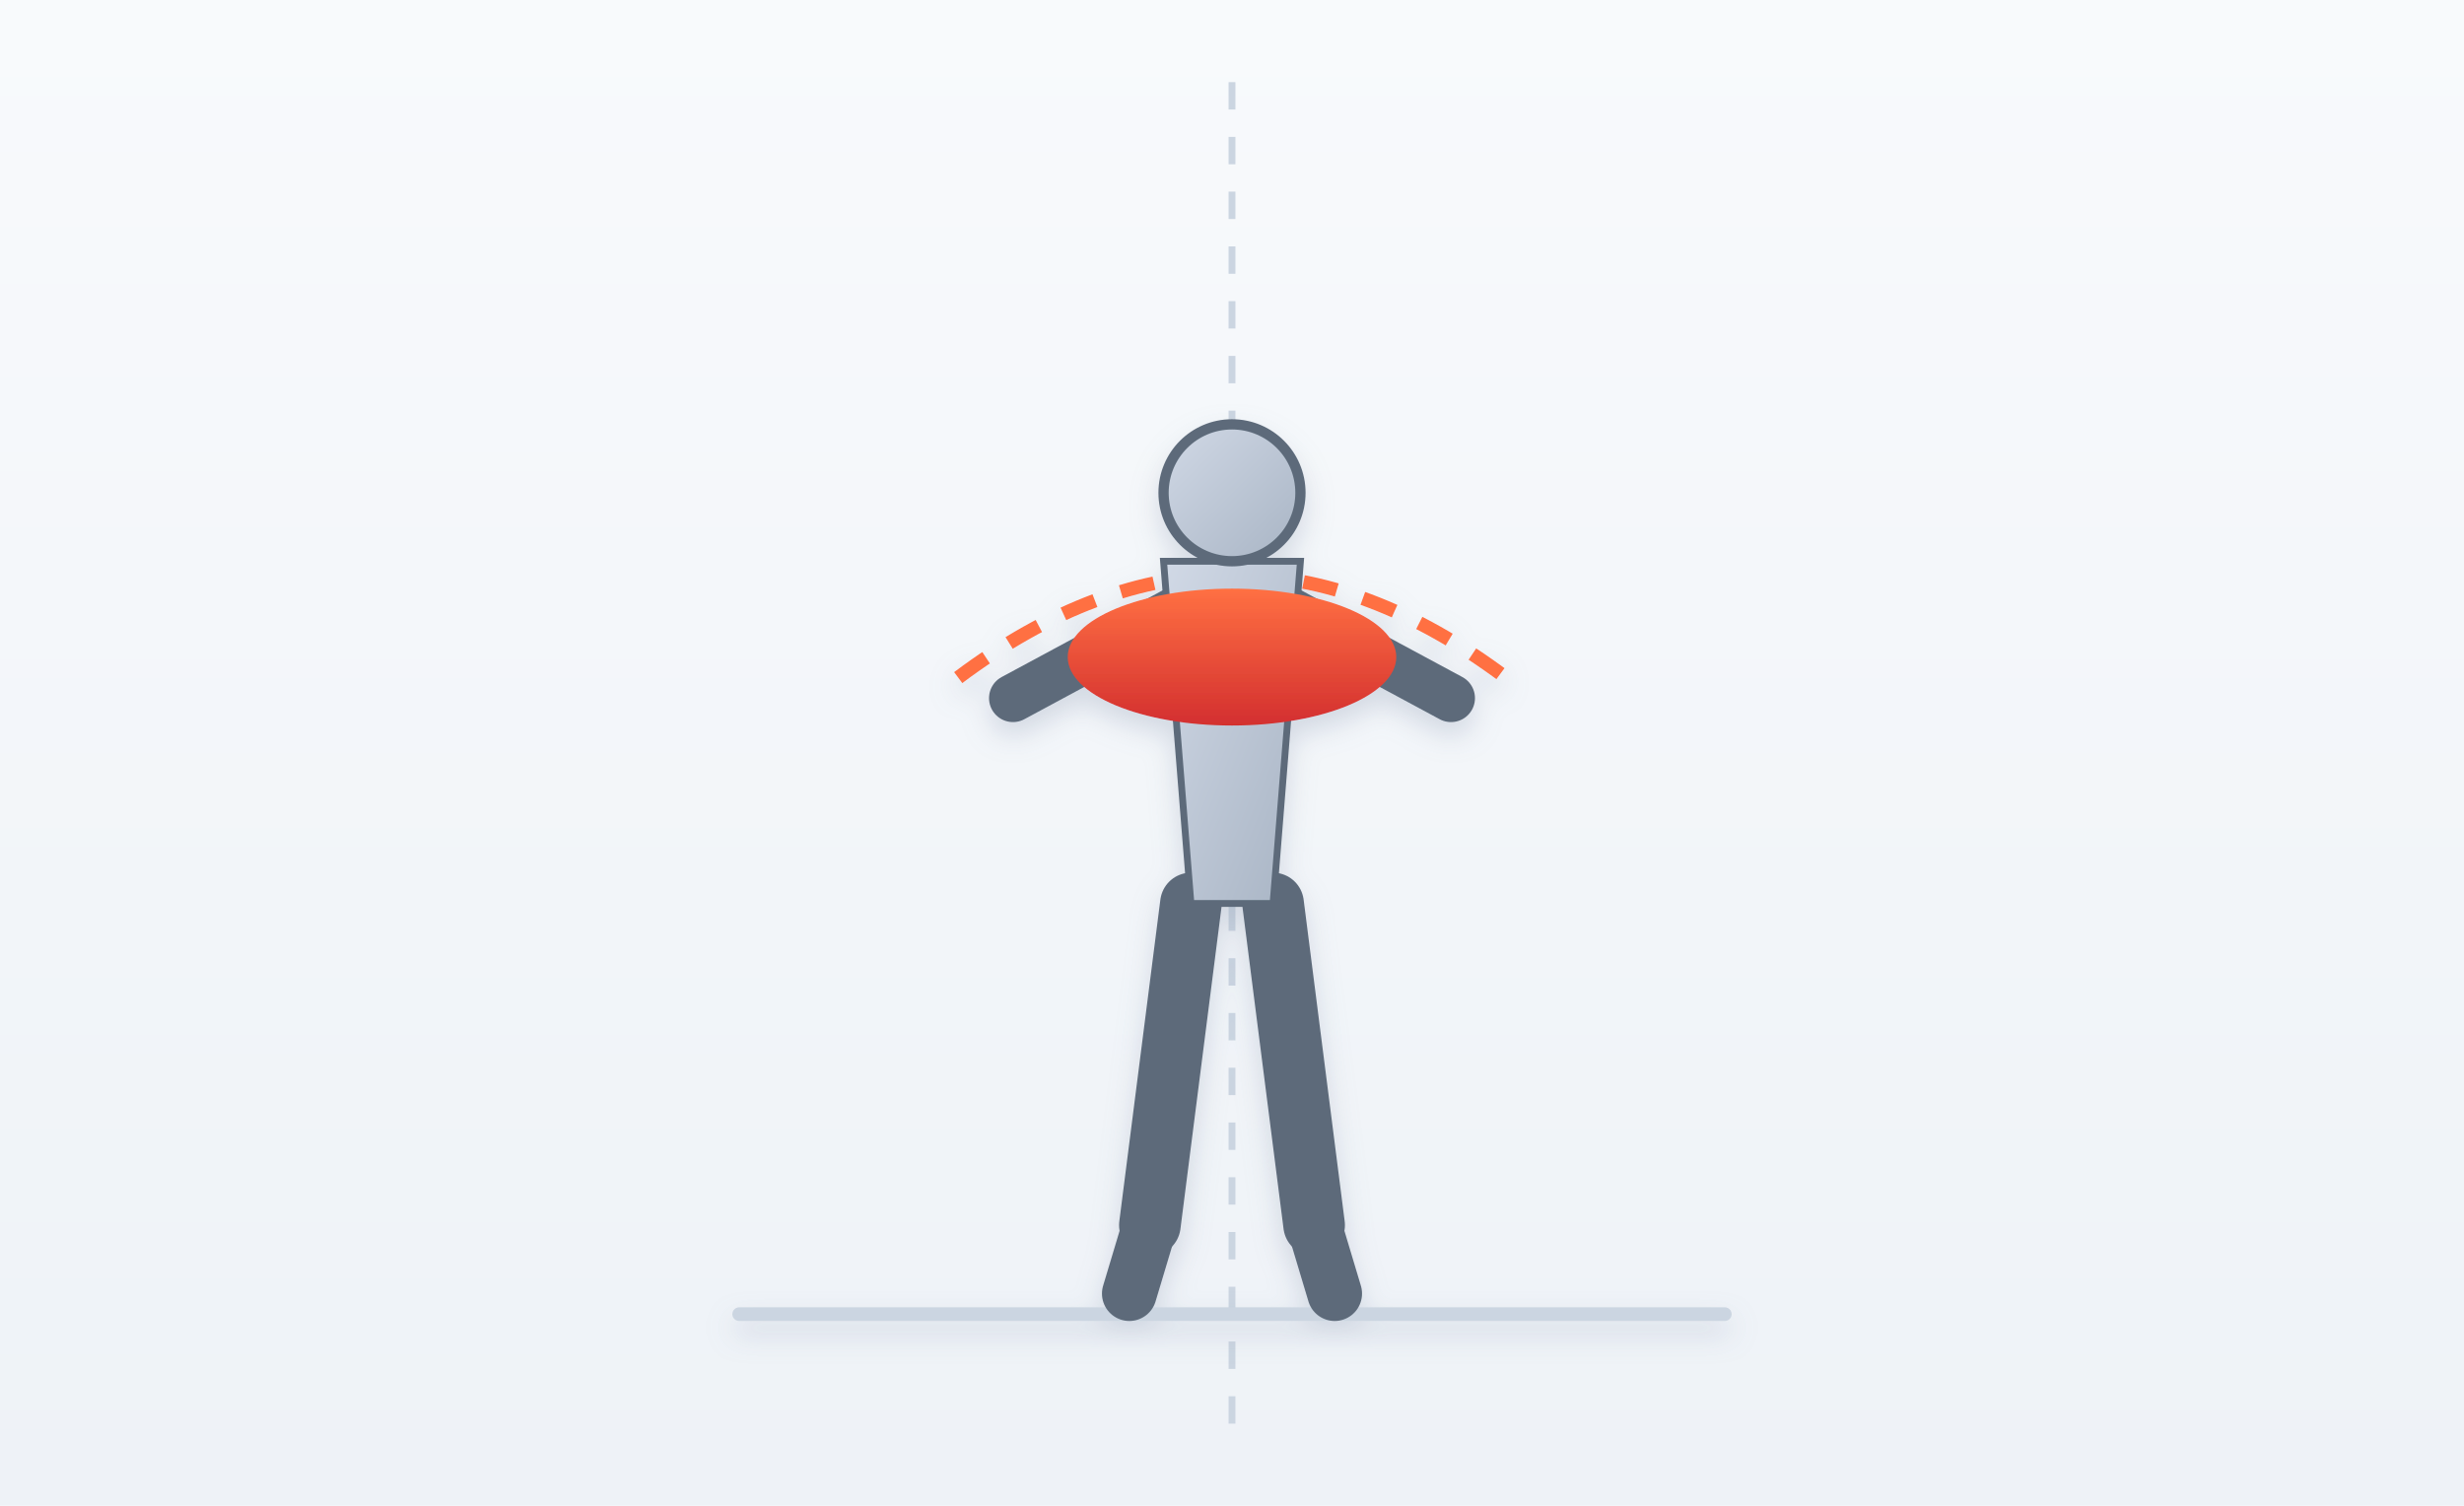
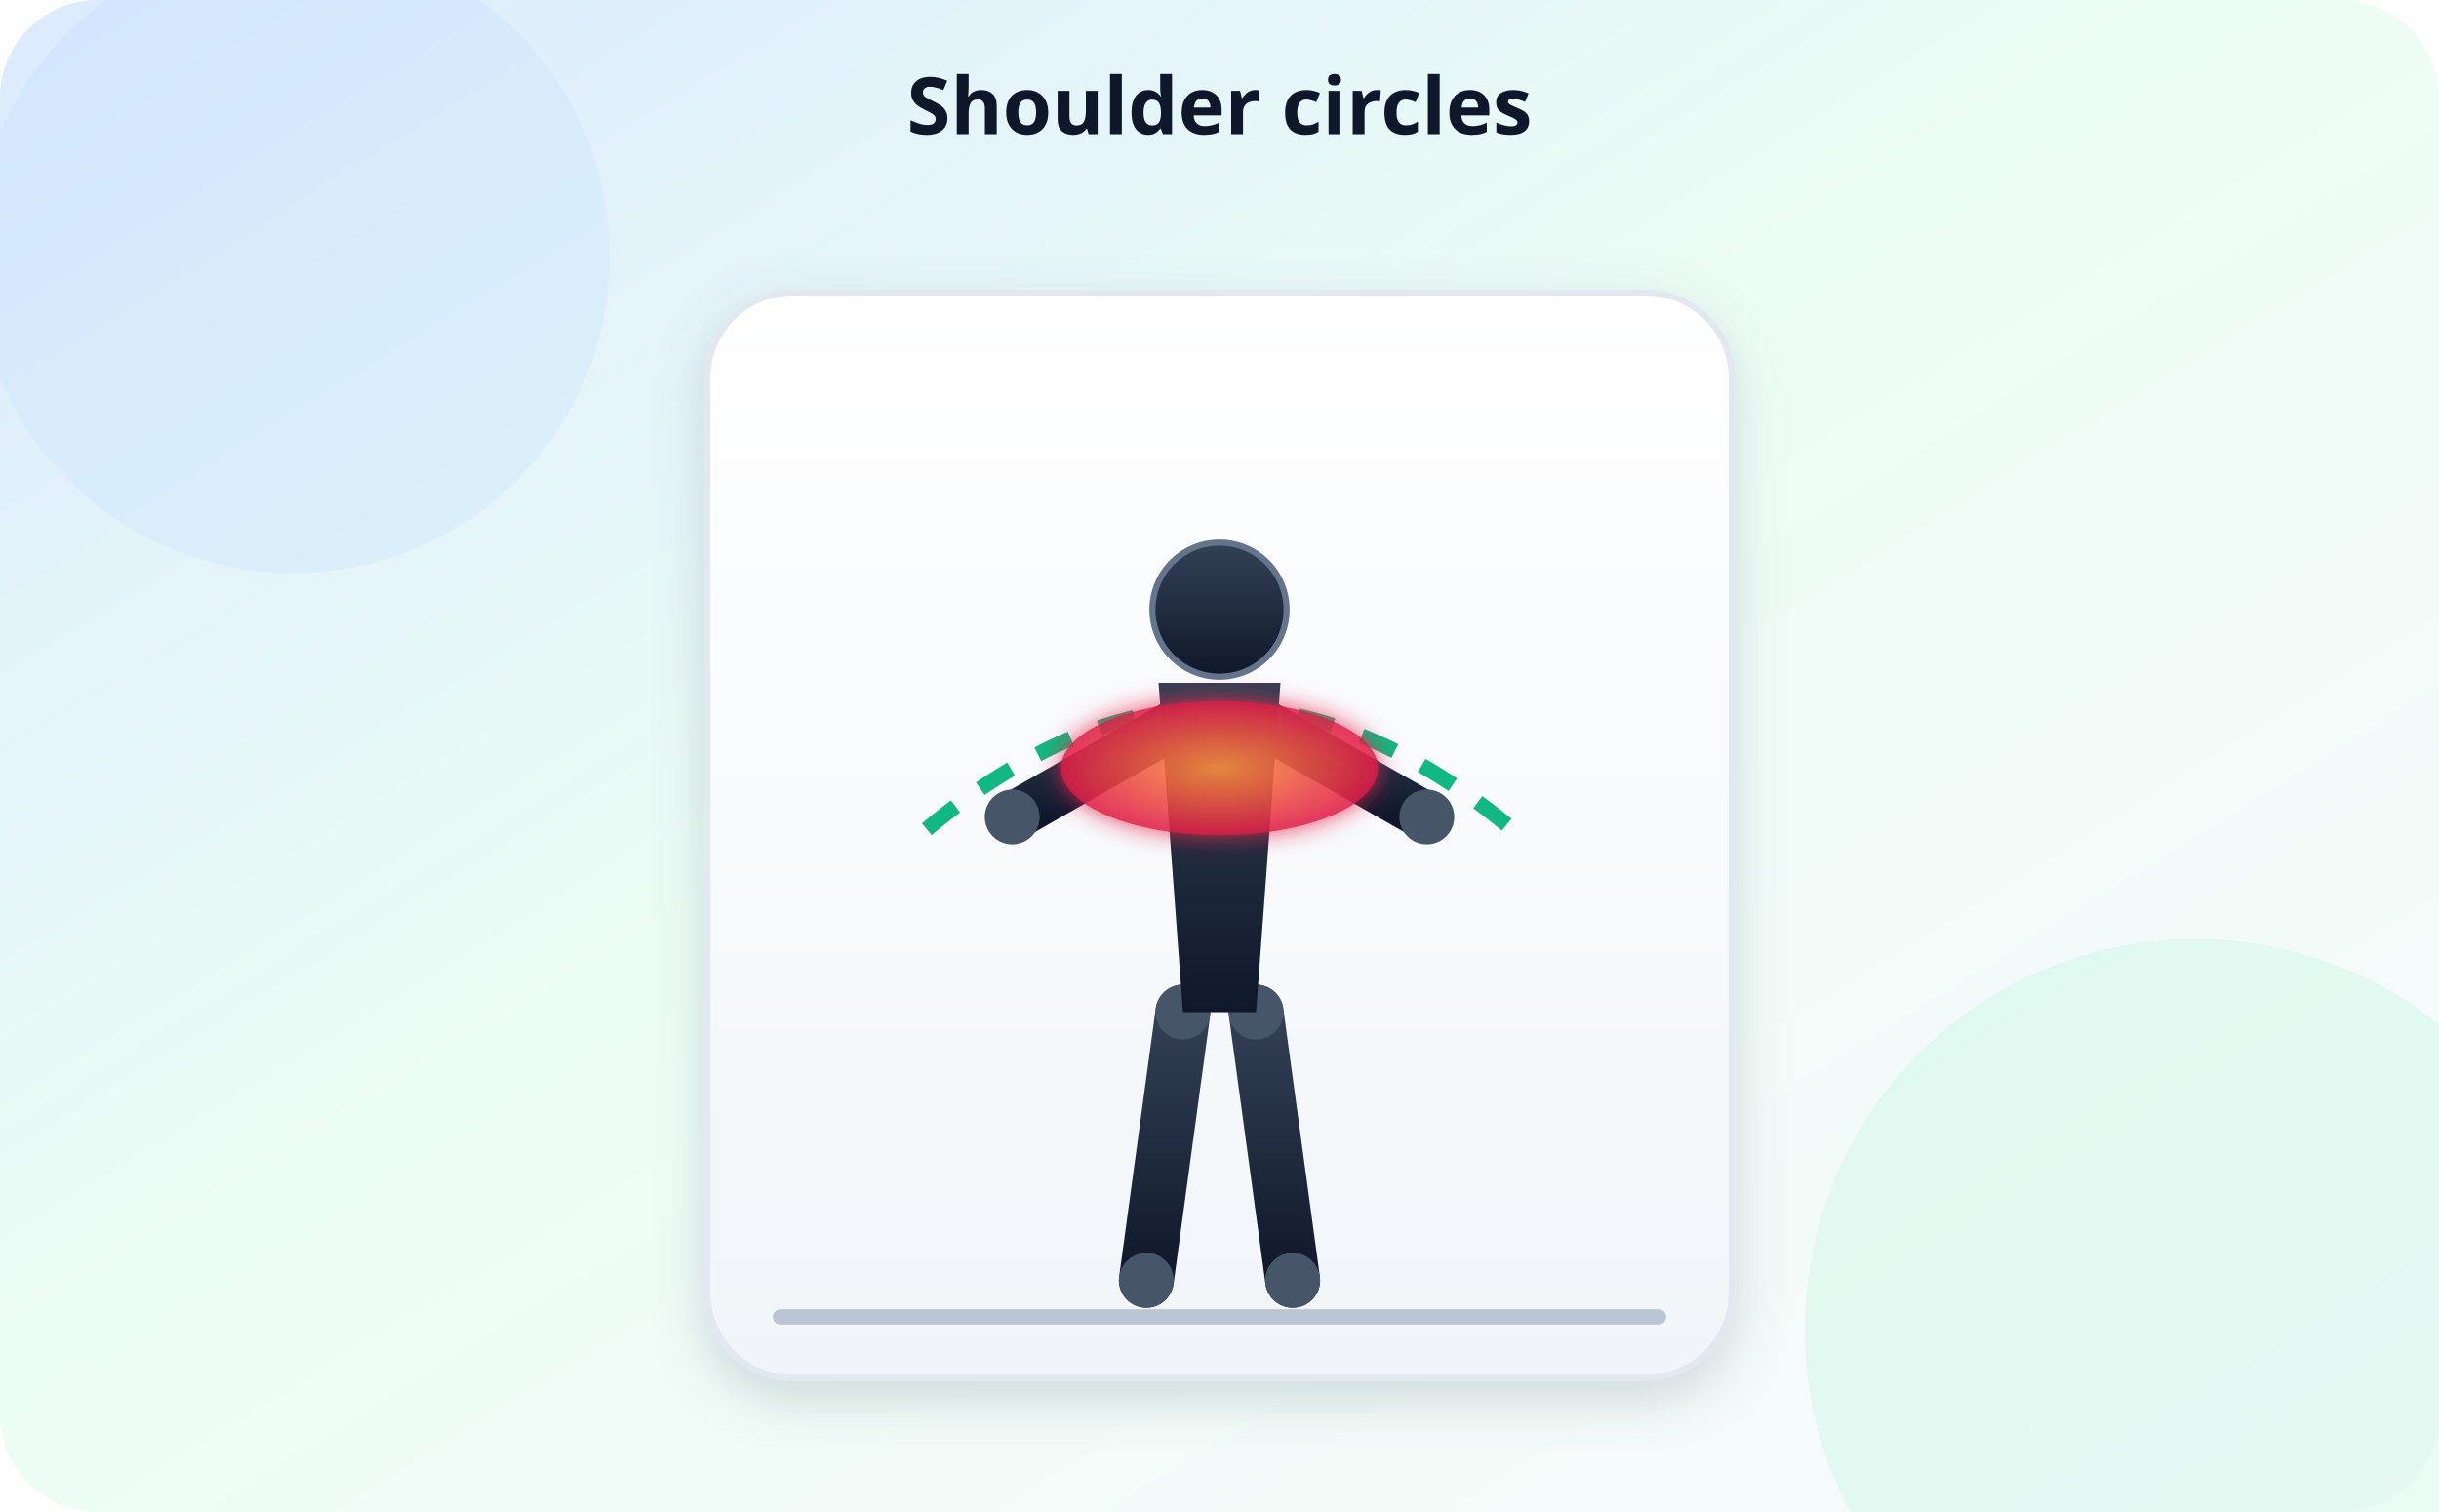
- <svg xmlns="http://www.w3.org/2000/svg" viewBox="0 0 360 220" role="img" aria-label="Shoulder rotation">
+ <svg xmlns="http://www.w3.org/2000/svg" viewBox="0 0 400 248" role="img" aria-label="Shoulder circles">
  <defs>
-     <linearGradient id="bg" x1="0" y1="0" x2="0" y2="1">
-       <stop offset="0%" stop-color="#f8fafc" />
-       <stop offset="100%" stop-color="#eef2f7" />
+     <linearGradient id="shoulder-rotation-bg" x1="0" y1="0" x2="1" y2="1">
+       <stop offset="0%" stop-color="#dbeafe" />
+       <stop offset="45%" stop-color="#ecfdf5" />
+       <stop offset="100%" stop-color="#f8fafc" />
    </linearGradient>
-     <linearGradient id="skin" x1="0" y1="0" x2="1" y2="1">
-       <stop offset="0%" stop-color="#d1d9e6" />
-       <stop offset="100%" stop-color="#a8b4c4" />
+     <linearGradient id="shoulder-rotation-card" x1="0" y1="0" x2="0" y2="1">
+       <stop offset="0%" stop-color="#ffffff" />
+       <stop offset="100%" stop-color="#f1f5f9" />
    </linearGradient>
-     <linearGradient id="muscle" x1="0" y1="0" x2="0" y2="1">
-       <stop offset="0%" stop-color="#ff7043" />
-       <stop offset="100%" stop-color="#d32f2f" />
+     <linearGradient id="shoulder-rotation-body" x1="0" y1="0" x2="0" y2="1">
+       <stop offset="0%" stop-color="#334155" />
+       <stop offset="100%" stop-color="#0f172a" />
    </linearGradient>
-     <filter id="soft" x="-20%" y="-20%" width="140%" height="140%">
-       <feDropShadow dx="0" dy="2" stdDeviation="2" flood-color="#94a3b8" flood-opacity="0.35" />
+     <radialGradient id="shoulder-rotation-muscle" cx="50%" cy="50%" r="50%">
+       <stop offset="0%" stop-color="#fb923c" />
+       <stop offset="100%" stop-color="#e11d48" />
+     </radialGradient>
+     <filter id="shoulder-rotation-shadow" x="-25%" y="-25%" width="150%" height="150%">
+       <feDropShadow dx="0" dy="3" stdDeviation="4" flood-color="#64748b" flood-opacity="0.25" />
    </filter>
-     <marker id="arrow" markerWidth="8" markerHeight="8" refX="6" refY="3" orient="auto">
-       <path d="M0,0 L6,3 L0,6 Z" fill="#94a3b8" />
+     <filter id="shoulder-rotation-glow" x="-40%" y="-40%" width="180%" height="180%">
+       <feGaussianBlur stdDeviation="2" result="b" />
+       <feMerge>
+         <feMergeNode in="b" />
+         <feMergeNode in="SourceGraphic" />
+       </feMerge>
+     </filter>
+     <marker id="shoulder-rotation-arrow" markerWidth="7" markerHeight="7" refX="5" refY="3.5" orient="auto">
+       <path d="M0,0 L7,3.5 L0,7 Z" fill="#10b981" />
    </marker>
  </defs>
-   <rect width="360" height="220" fill="url(#bg)" />
-   <line x1="180" y1="12" x2="180" y2="208" stroke="#cbd5e1" stroke-width="1" stroke-dasharray="4 4" />
-   <g transform="translate(100, 24)" filter="url(#soft)">
-     <line x1="8" y1="168" x2="152" y2="168" stroke="#cbd5e1" stroke-width="2" stroke-linecap="round" />
-     <path d="M40 75 Q80 45 120 75" fill="none" stroke="#ff7043" stroke-width="2" stroke-dasharray="5 4" />
-     <line x1="74" y1="64" x2="48" y2="78" stroke="#5d6b7a" stroke-width="7" stroke-linecap="round" />
-     <line x1="86" y1="64" x2="112" y2="78" stroke="#5d6b7a" stroke-width="7" stroke-linecap="round" />
-     <line x1="74" y1="108" x2="68" y2="155" stroke="#5d6b7a" stroke-width="9" stroke-linecap="round" />
-     <line x1="86" y1="108" x2="92" y2="155" stroke="#5d6b7a" stroke-width="9" stroke-linecap="round" />
-     <line x1="68" y1="155" x2="65" y2="165" stroke="#5d6b7a" stroke-width="8" stroke-linecap="round" />
-     <line x1="92" y1="155" x2="95" y2="165" stroke="#5d6b7a" stroke-width="8" stroke-linecap="round" />
-     <path d="M70 58 L74 108 L86 108 L90 58 Z" fill="url(#skin)" stroke="#5d6b7a" />
-     <circle cx="80" cy="48" r="10" fill="url(#skin)" stroke="#5d6b7a" stroke-width="1.5" />
-     <ellipse cx="80" cy="72" rx="24" ry="10" fill="url(#muscle)" transform="rotate(0 80 72)" />
+   <rect width="400" height="248" fill="url(#shoulder-rotation-bg)" rx="16" />
+   <circle cx="48" cy="42" r="52" fill="#93c5fd" opacity="0.12" />
+   <circle cx="360" cy="218" r="64" fill="#6ee7b7" opacity="0.14" />
+   <text x="200" y="22" text-anchor="middle" font-family="system-ui,sans-serif" font-size="13" font-weight="700" fill="#0f172a">Shoulder circles</text>
+   <g transform="translate(116, 48)">
+     <rect x="0" y="0" width="168" height="178" rx="14" fill="url(#shoulder-rotation-card)" filter="url(#shoulder-rotation-shadow)" stroke="#e2e8f0" stroke-width="1" />
+     <line x1="12" y1="168" x2="156" y2="168" stroke="#94a3b8" stroke-width="2.5" stroke-linecap="round" opacity="0.6" />
+     <path d="M36 88 Q84 48 132 88" fill="none" stroke="#10b981" stroke-width="2.5" stroke-dasharray="6 5" />
+     <line x1="78" y1="70" x2="50" y2="86" stroke="url(#shoulder-rotation-body)" stroke-width="8" stroke-linecap="round" />
+     <circle cx="78" cy="70" r="4.5" fill="#475569" />
+     <circle cx="50" cy="86" r="4.5" fill="#475569" />
+     <line x1="90" y1="70" x2="118" y2="86" stroke="url(#shoulder-rotation-body)" stroke-width="8" stroke-linecap="round" />
+     <circle cx="90" cy="70" r="4.5" fill="#475569" />
+     <circle cx="118" cy="86" r="4.5" fill="#475569" />
+     <line x1="78" y1="118" x2="72" y2="162" stroke="url(#shoulder-rotation-body)" stroke-width="9" stroke-linecap="round" />
+     <circle cx="78" cy="118" r="4.5" fill="#475569" />
+     <circle cx="72" cy="162" r="4.5" fill="#475569" />
+     <line x1="90" y1="118" x2="96" y2="162" stroke="url(#shoulder-rotation-body)" stroke-width="9" stroke-linecap="round" />
+     <circle cx="90" cy="118" r="4.5" fill="#475569" />
+     <circle cx="96" cy="162" r="4.5" fill="#475569" />
+     <path d="M74 64 L78 118 L90 118 L94 64 Z" fill="url(#shoulder-rotation-body)" />
+     <circle cx="84" cy="52" r="11" fill="url(#shoulder-rotation-body)" stroke="#64748b" stroke-width="1" />
+     <ellipse cx="84" cy="78" rx="26" ry="11" fill="url(#shoulder-rotation-muscle)" opacity="0.88" filter="url(#shoulder-rotation-glow)" transform="rotate(0 84 78)" />
  </g>
</svg>
